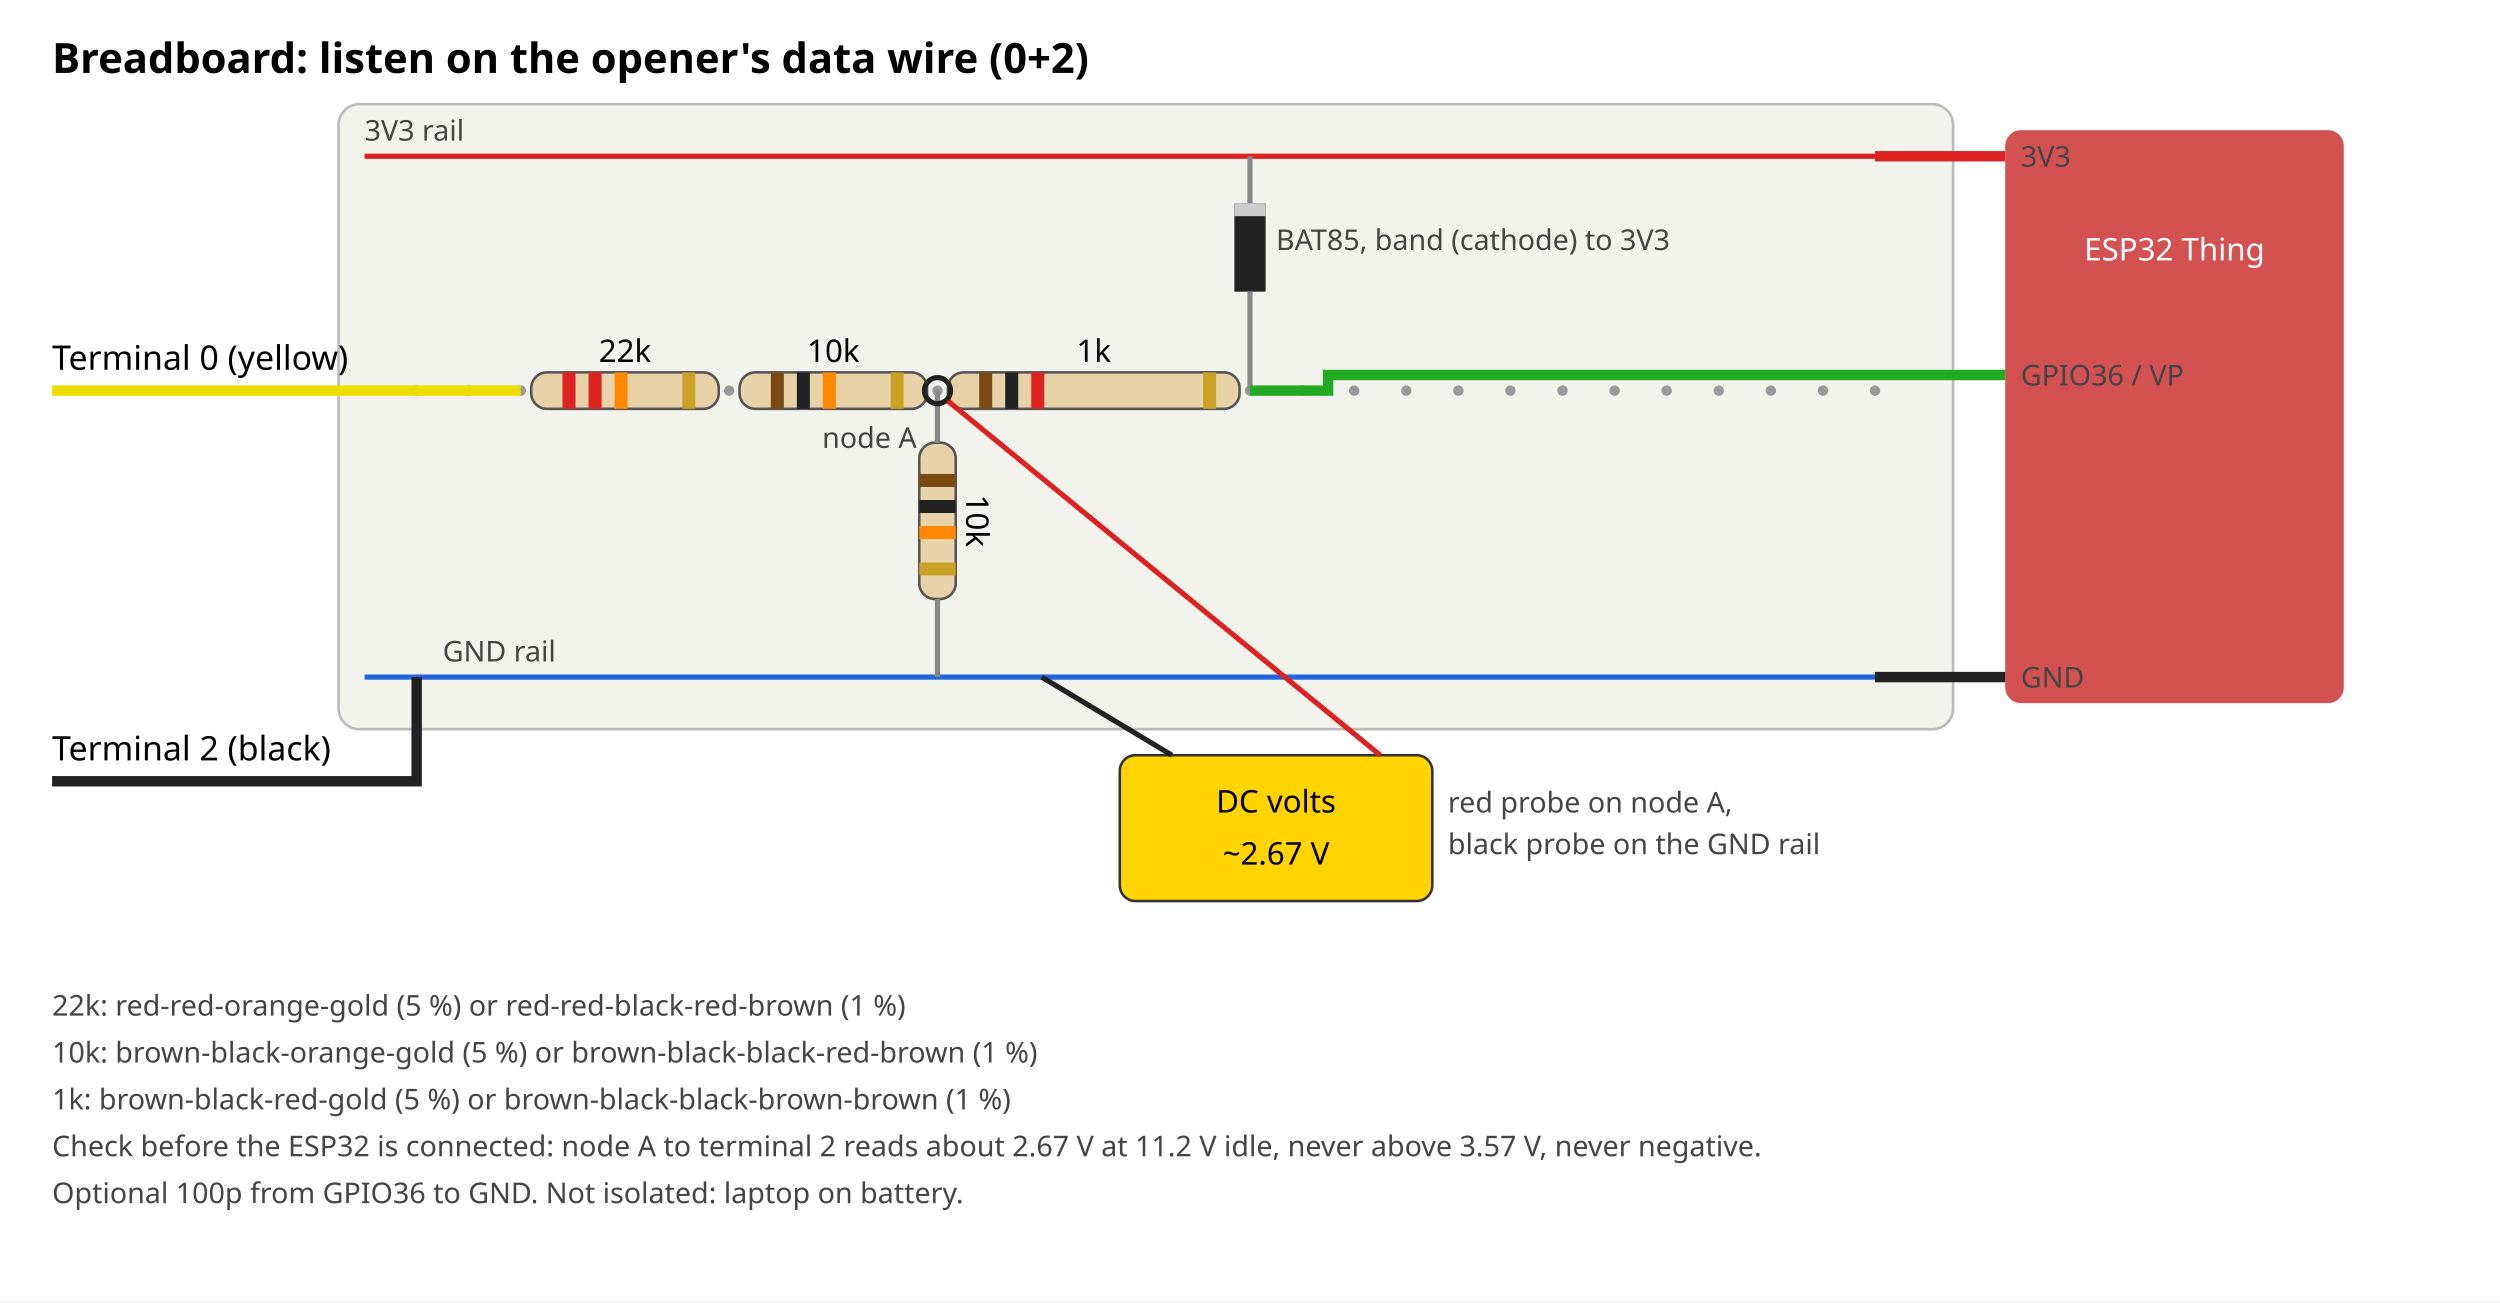
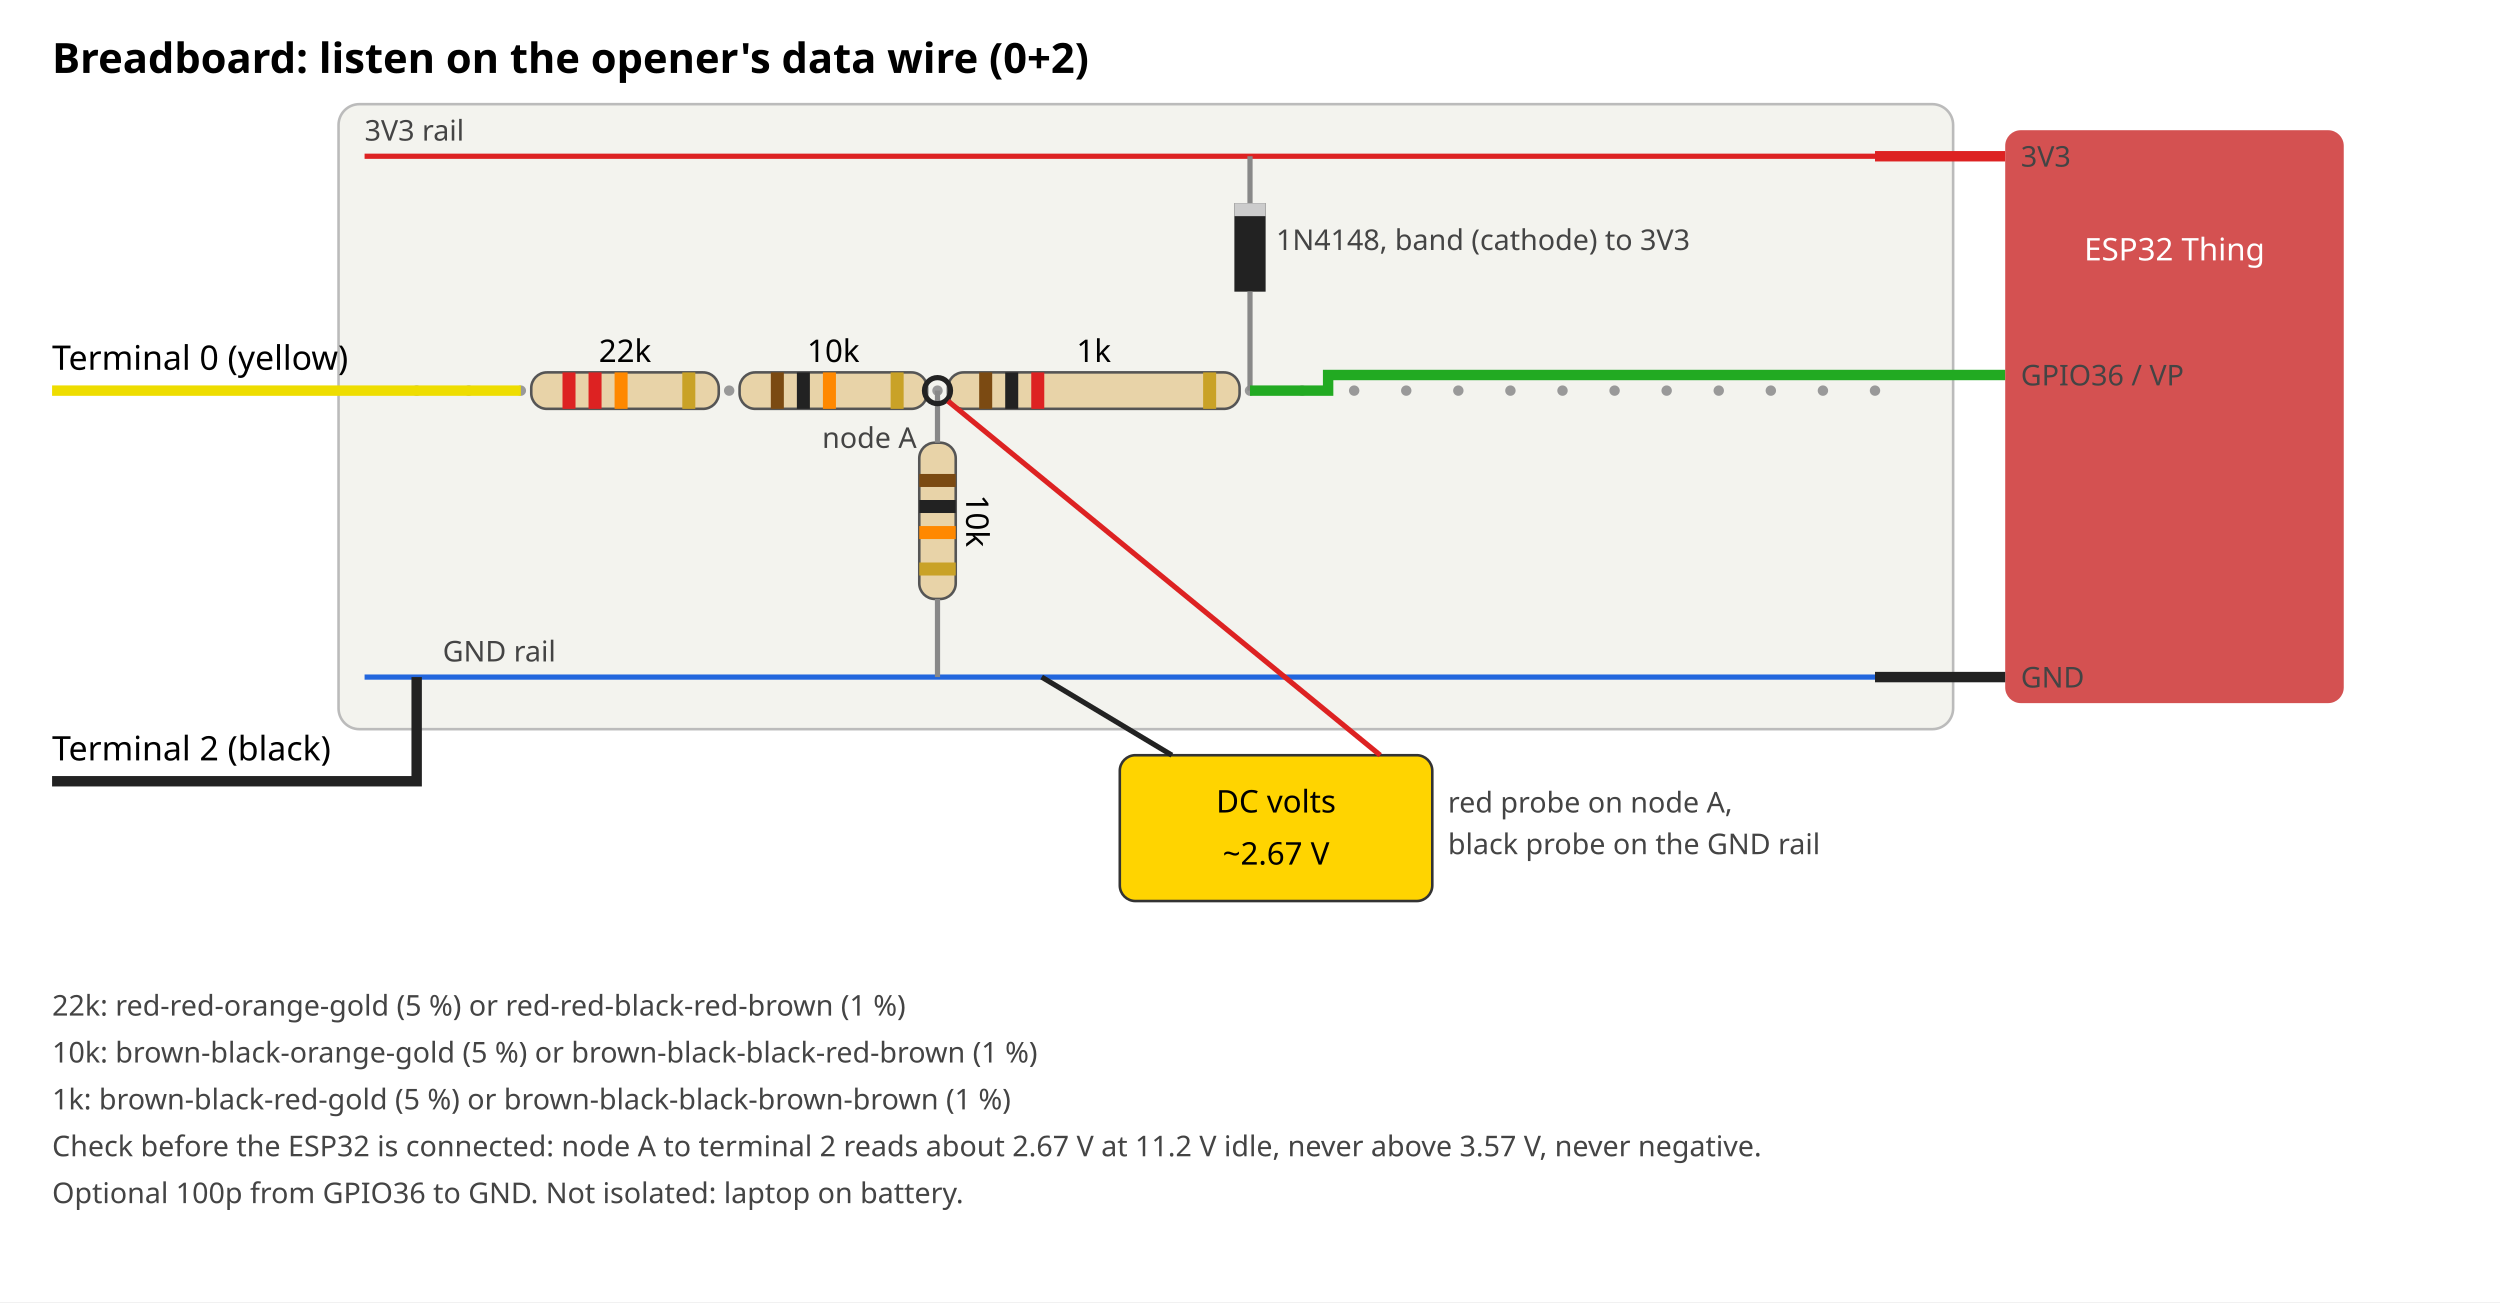
<svg xmlns="http://www.w3.org/2000/svg" viewBox="0 0 960 500" width="960" height="500" font-family="sans-serif" font-size="13">
  <style>.v{font-size:12px;text-anchor:middle}.l{font-size:13px}.s{font-size:11px;fill:#444}.h{font-size:16px;font-weight:bold}</style>
  <rect width="960" height="500" fill="#fff" />
  <text x="20" y="28" class="h">Breadboard: listen on the opener's data wire (0+2)</text>
  <rect x="130" y="40" width="620" height="240" rx="8" fill="#f3f3ee" stroke="#bbb" />
  <polyline points="140,60 720,60" fill="none" stroke="#d22" stroke-width="2" />
  <text x="140" y="54" class="s">3V3 rail</text>
  <polyline points="140,260 720,260" fill="none" stroke="#26d" stroke-width="2" />
  <text x="170" y="254" class="s">GND rail</text>
  <circle cx="160" cy="150" r="2" fill="#999" />
  <circle cx="180" cy="150" r="2" fill="#999" />
  <circle cx="200" cy="150" r="2" fill="#999" />
  <circle cx="220" cy="150" r="2" fill="#999" />
  <circle cx="240" cy="150" r="2" fill="#999" />
  <circle cx="260" cy="150" r="2" fill="#999" />
  <circle cx="280" cy="150" r="2" fill="#999" />
  <circle cx="300" cy="150" r="2" fill="#999" />
  <circle cx="320" cy="150" r="2" fill="#999" />
  <circle cx="340" cy="150" r="2" fill="#999" />
  <circle cx="360" cy="150" r="2" fill="#999" />
  <circle cx="380" cy="150" r="2" fill="#999" />
  <circle cx="400" cy="150" r="2" fill="#999" />
  <circle cx="420" cy="150" r="2" fill="#999" />
  <circle cx="440" cy="150" r="2" fill="#999" />
  <circle cx="460" cy="150" r="2" fill="#999" />
  <circle cx="480" cy="150" r="2" fill="#999" />
  <circle cx="500" cy="150" r="2" fill="#999" />
  <circle cx="520" cy="150" r="2" fill="#999" />
  <circle cx="540" cy="150" r="2" fill="#999" />
  <circle cx="560" cy="150" r="2" fill="#999" />
  <circle cx="580" cy="150" r="2" fill="#999" />
  <circle cx="600" cy="150" r="2" fill="#999" />
  <circle cx="620" cy="150" r="2" fill="#999" />
  <circle cx="640" cy="150" r="2" fill="#999" />
  <circle cx="660" cy="150" r="2" fill="#999" />
  <circle cx="680" cy="150" r="2" fill="#999" />
  <circle cx="700" cy="150" r="2" fill="#999" />
  <circle cx="720" cy="150" r="2" fill="#999" />
  <rect x="204" y="143" width="72" height="14" rx="6" fill="#e8d3a8" stroke="#555" />
  <rect x="216" y="143" width="5" height="14" fill="#d22" />
  <rect x="226" y="143" width="5" height="14" fill="#d22" />
  <rect x="236" y="143" width="5" height="14" fill="#f80" />
  <rect x="262" y="143" width="5" height="14" fill="#c9a227" />
  <text x="240.0" y="139" class="v">22k</text>
  <rect x="284" y="143" width="72" height="14" rx="6" fill="#e8d3a8" stroke="#555" />
  <rect x="296" y="143" width="5" height="14" fill="#7b4a12" />
  <rect x="306" y="143" width="5" height="14" fill="#222" />
  <rect x="316" y="143" width="5" height="14" fill="#f80" />
  <rect x="342" y="143" width="5" height="14" fill="#c9a227" />
  <text x="320.0" y="139" class="v">10k</text>
  <rect x="364" y="143" width="112" height="14" rx="6" fill="#e8d3a8" stroke="#555" />
  <rect x="376" y="143" width="5" height="14" fill="#7b4a12" />
  <rect x="386" y="143" width="5" height="14" fill="#222" />
  <rect x="396" y="143" width="5" height="14" fill="#d22" />
  <rect x="462" y="143" width="5" height="14" fill="#c9a227" />
  <text x="420.0" y="139" class="v">1k</text>
  <g transform="rotate(90 360 200)">
    <rect x="330" y="193" width="60" height="14" rx="6" fill="#e8d3a8" stroke="#555" />
    <rect x="342" y="193" width="5" height="14" fill="#7b4a12" />
    <rect x="352" y="193" width="5" height="14" fill="#222" />
    <rect x="362" y="193" width="5" height="14" fill="#f80" />
    <rect x="376" y="193" width="5" height="14" fill="#c9a227" />
    <text x="360.0" y="189" class="v">10k</text>
  </g>
  <polyline points="360,150 360,170" fill="none" stroke="#888" stroke-width="2" />
  <polyline points="360,230 360,260" fill="none" stroke="#888" stroke-width="2" />
  <rect x="474" y="78" width="12" height="34" fill="#222" />
  <rect x="474" y="78" width="12" height="5" fill="#ccc" />
  <polyline points="480,60 480,78" fill="none" stroke="#888" stroke-width="2" />
  <polyline points="480,112 480,150" fill="none" stroke="#888" stroke-width="2" />
-   <text x="490" y="96" class="s">BAT85, band (cathode) to 3V3</text>
+   <text x="490" y="96" class="s">1N4148, band (cathode) to 3V3</text>
  <circle cx="360" cy="150" r="5" fill="none" stroke="#222" stroke-width="2" />
  <text x="352" y="172" class="s" text-anchor="end">node A</text>
  <polyline points="20,150 200,150" fill="none" stroke="#ed0" stroke-width="4" />
  <text x="20" y="142" class="l">Terminal 0 (yellow)</text>
  <polyline points="20,300 160,300 160,260" fill="none" stroke="#222" stroke-width="4" />
  <text x="20" y="292" class="l">Terminal 2 (black)</text>
  <polyline points="480,150 510,150 510,144 770,144" fill="none" stroke="#2a2" stroke-width="4" />
  <rect x="770" y="50" width="130" height="220" fill="#c33" opacity="0.85" rx="6" />
  <text x="835" y="100" class="v" fill="#fff">ESP32 Thing</text>
  <text x="776" y="148" class="s" fill="#fff">GPIO36 / VP</text>
  <polyline points="720,60 770,60" fill="none" stroke="#d22" stroke-width="4" />
  <text x="776" y="64" class="s" fill="#fff">3V3</text>
  <polyline points="720,260 770,260" fill="none" stroke="#222" stroke-width="4" />
  <text x="776" y="264" class="s" fill="#fff">GND</text>
  <rect x="430" y="290" width="120" height="56" rx="6" fill="#ffd400" stroke="#333" />
  <text x="490" y="312" class="v">DC volts</text>
  <text x="490" y="332" class="v">~2.67 V</text>
  <polyline points="530,290 364,154" fill="none" stroke="#d22" stroke-width="2" />
  <polyline points="450,290 400,260" fill="none" stroke="#222" stroke-width="2" />
  <text x="556" y="312" class="s">red probe on node A,</text>
  <text x="556" y="328" class="s">black probe on the GND rail</text>
  <text x="20" y="390" class="s">22k: red-red-orange-gold  (5 %)   or  red-red-black-red-brown  (1 %)</text>
  <text x="20" y="408" class="s">10k: brown-black-orange-gold  (5 %)   or  brown-black-black-red-brown  (1 %)</text>
  <text x="20" y="426" class="s">1k: brown-black-red-gold  (5 %)   or  brown-black-black-brown-brown  (1 %)</text>
  <text x="20" y="444" class="s">Check before the ESP32 is connected: node A to terminal 2 reads about 2.67 V at 11.2 V idle, never above 3.57 V, never negative.</text>
  <text x="20" y="462" class="s">Optional 100p from GPIO36 to GND. Not isolated: laptop on battery.</text>
</svg>
